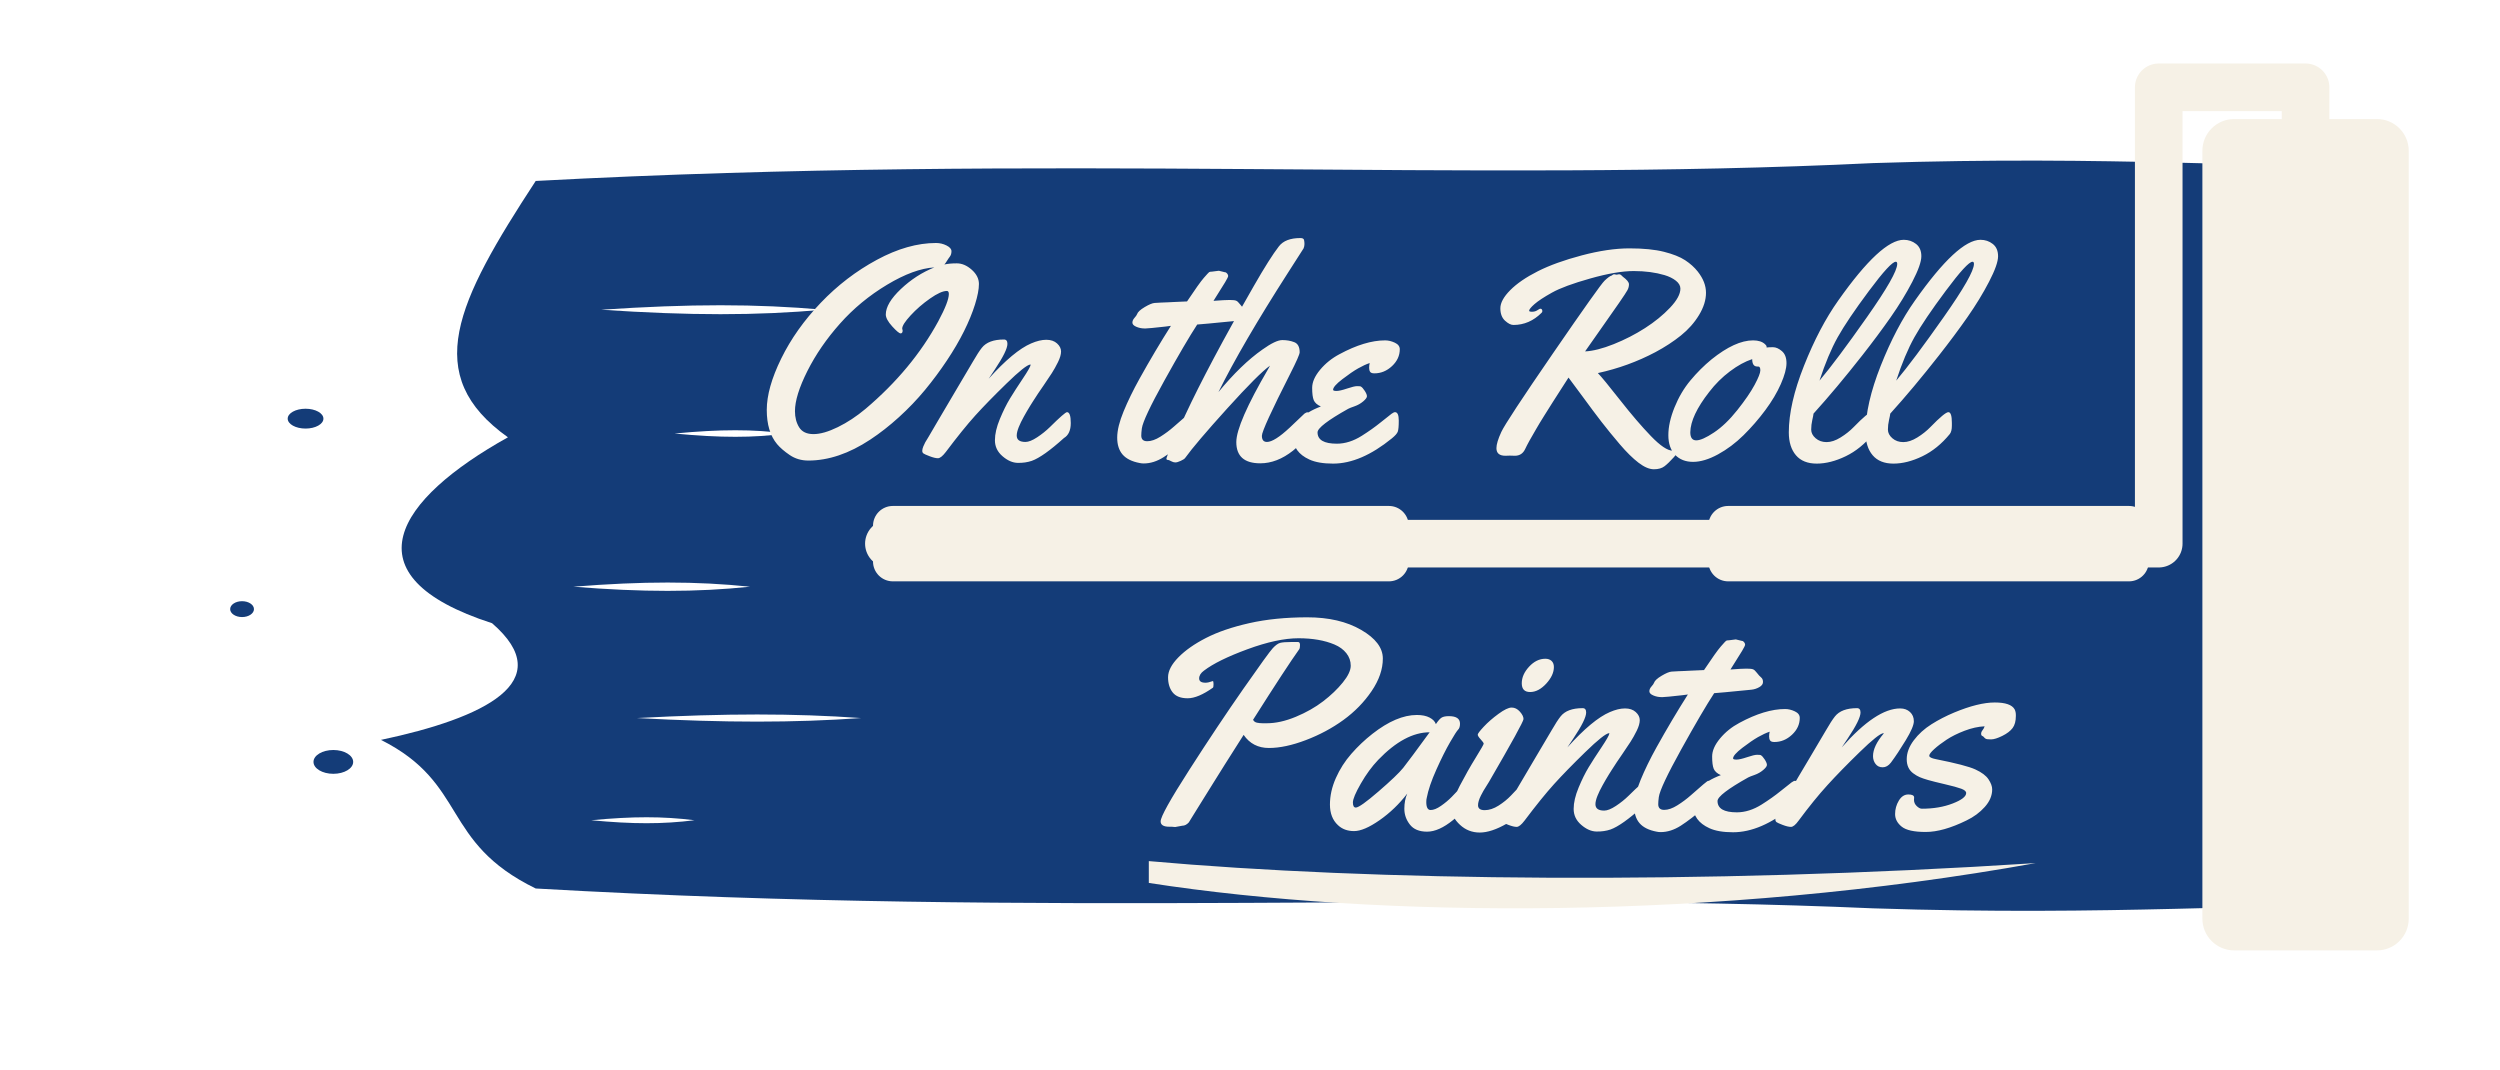
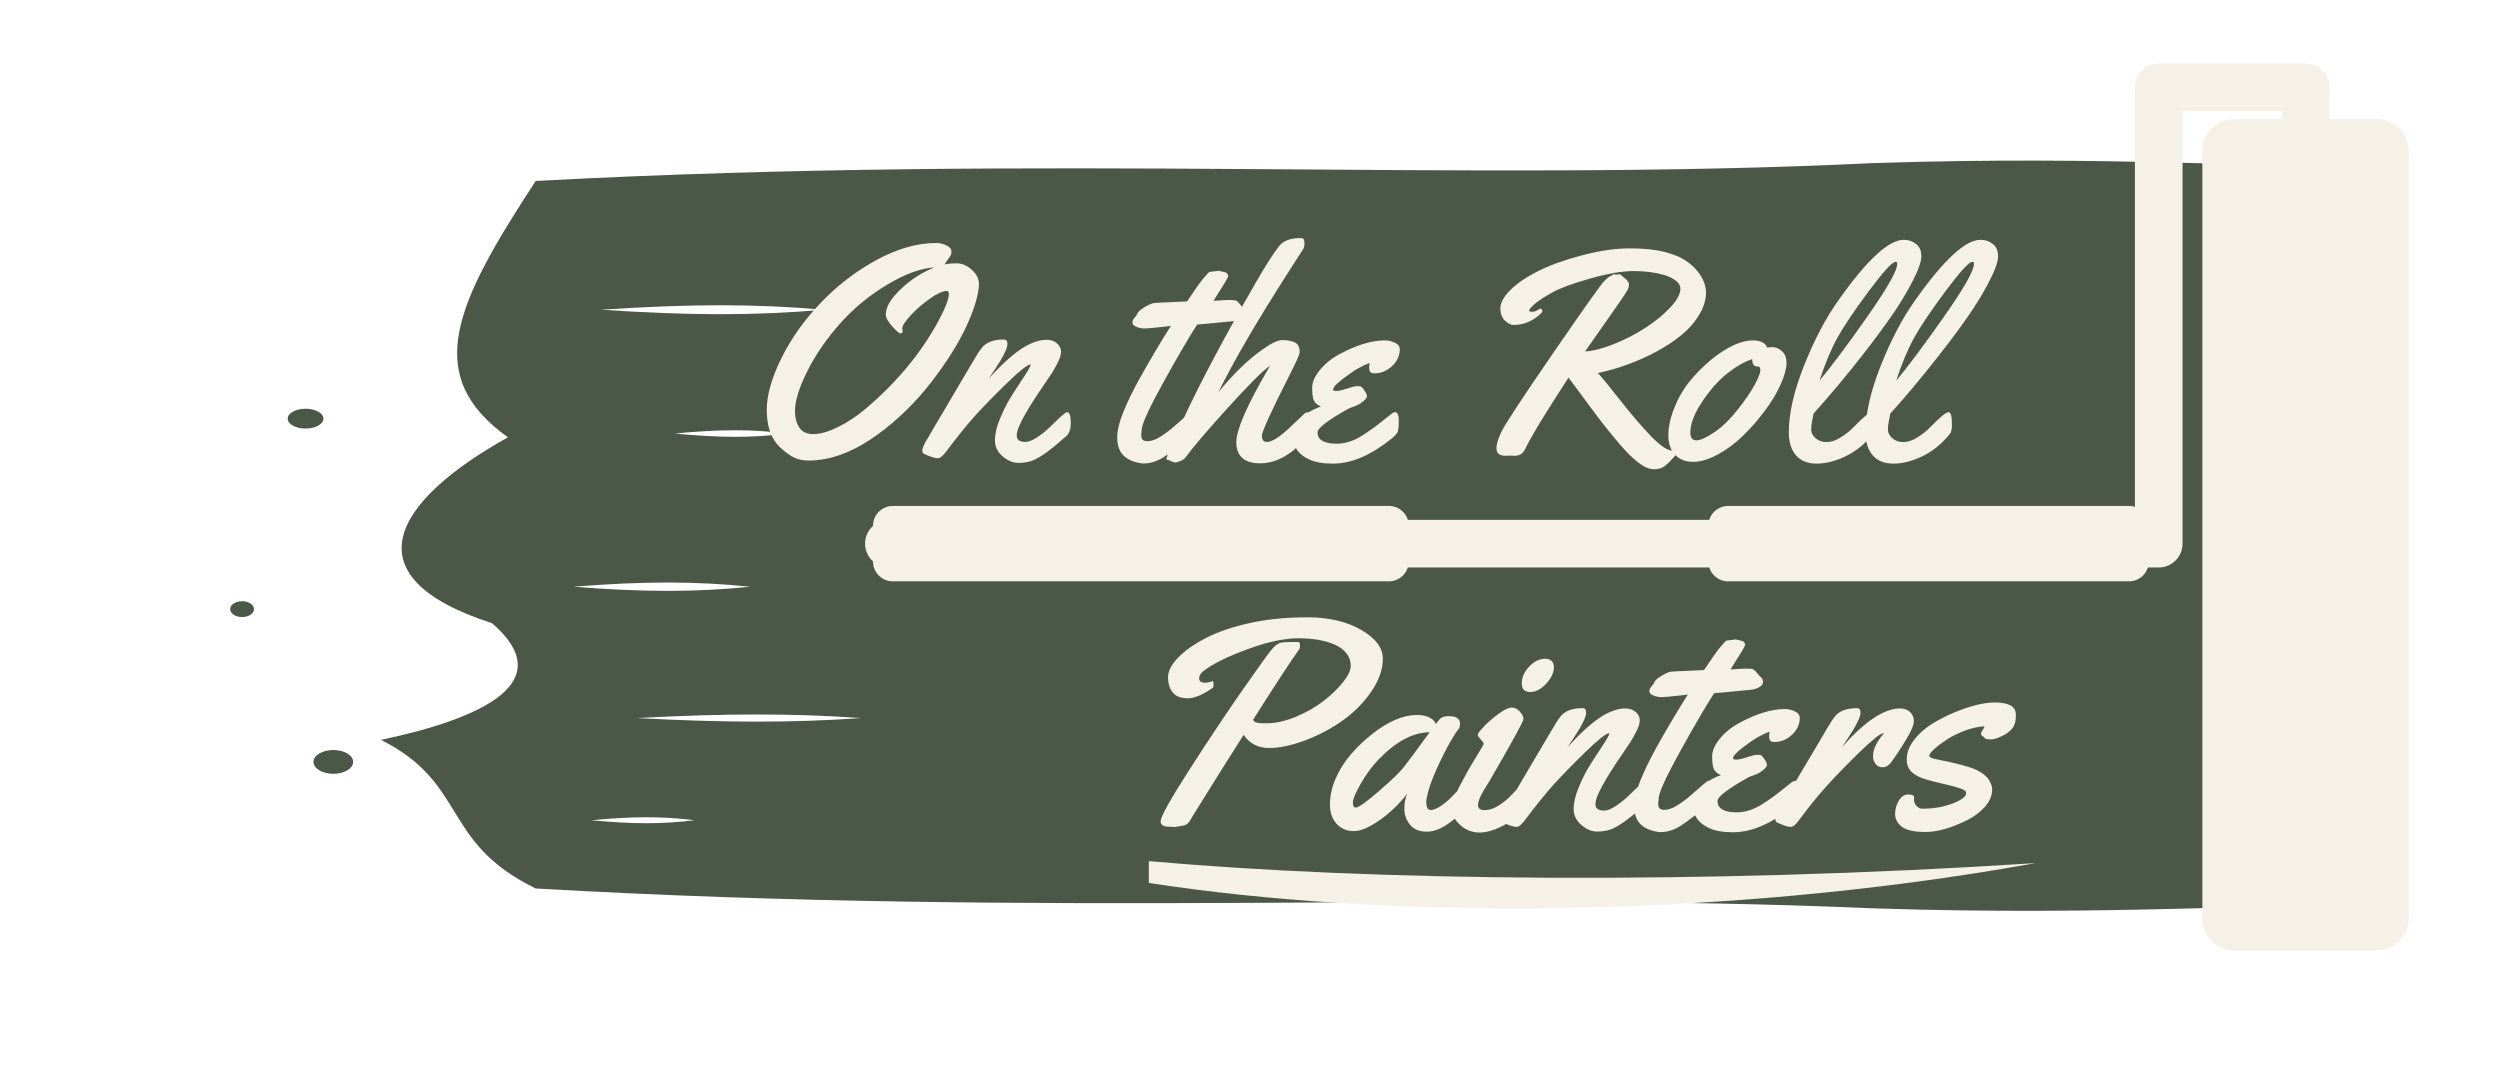
<svg xmlns="http://www.w3.org/2000/svg" viewBox="-374 -120 1260 539" width="1260" height="539" role="img" aria-label="On the Roll Painters">
  <g transform="translate(-104 150)">
-     <path d="M0 -178.8 C 262 -192.8, 468 -177.8, 674 -187.8 C 796 -191.8, 871 -184.8, 936 -186.8 L 936 186.8 C 871 184.8, 796 191.8, 674 187.8 C 468 178.8, 262 192.8, 0 177.8 C -48 154.4, -34 125.0, -78 102.9 C -26 91.9, 12 73.5, -22 44.1 C -96 20.2, -70 -18.4, -14 -49.6 C -58 -80.9, -40 -117.6, 0 -178.8 Z M 33 -113.9 C 78 -116.9, 111 -116.9, 145 -113.9 C 111 -110.9, 78 -110.9, 33 -113.9 Z M 70 -51.5 C 93 -53.7, 110 -53.7, 126 -51.5 C 110 -49.3, 93 -49.3, 70 -51.5 Z M 19 25.7 C 54 22.9, 81 22.9, 108 25.7 C 81 28.5, 54 28.5, 19 25.7 Z M 51 91.9 C 96 89.5, 130 89.5, 164 91.9 C 130 94.3, 96 94.3, 51 91.9 Z M 28 143.4 C 49 141.4, 64 141.4, 80 143.4 C 64 145.4, 49 145.4, 28 143.4 Z" fill="#143C78" fill-rule="evenodd" />
-     <ellipse cx="-116" cy="-59" rx="9" ry="5" fill="#143C78" />
-     <ellipse cx="-148" cy="37" rx="6" ry="4" fill="#143C78" />
-     <ellipse cx="-102" cy="114" rx="10" ry="6" fill="#143C78" />
+     <path d="M0 -178.8 C 262 -192.8, 468 -177.8, 674 -187.8 C 796 -191.8, 871 -184.8, 936 -186.8 L 936 186.8 C 871 184.8, 796 191.8, 674 187.8 C 468 178.8, 262 192.8, 0 177.8 C -48 154.4, -34 125.0, -78 102.9 C -26 91.9, 12 73.5, -22 44.1 C -96 20.2, -70 -18.4, -14 -49.6 C -58 -80.9, -40 -117.6, 0 -178.8 Z M 33 -113.9 C 78 -116.9, 111 -116.9, 145 -113.9 C 111 -110.9, 78 -110.9, 33 -113.9 Z M 70 -51.5 C 93 -53.7, 110 -53.7, 126 -51.5 C 110 -49.3, 93 -49.3, 70 -51.5 Z M 19 25.7 C 54 22.9, 81 22.9, 108 25.7 C 81 28.5, 54 28.5, 19 25.7 Z M 51 91.9 C 96 89.5, 130 89.5, 164 91.9 C 130 94.3, 96 94.3, 51 91.9 Z M 28 143.4 C 49 141.4, 64 141.4, 80 143.4 C 64 145.4, 49 145.4, 28 143.4 Z" fill="#4C5847" fill-rule="evenodd" />
+     <ellipse cx="-116" cy="-59" rx="9" ry="5" fill="#4C5847" />
+     <ellipse cx="-148" cy="37" rx="6" ry="4" fill="#4C5847" />
+     <ellipse cx="-102" cy="114" rx="10" ry="6" fill="#4C5847" />
  </g>
  <path d="M74 154 L714 154 L714 -76 L788 -76 L788 -38" fill="none" stroke="#F6F1E6" stroke-width="24" stroke-linecap="round" stroke-linejoin="round" />
  <rect x="66" y="135" width="270" height="38" rx="10" fill="#F6F1E6" />
  <rect x="487" y="135" width="222" height="38" rx="10" fill="#F6F1E6" />
  <rect x="736" y="-60" width="104" height="419" rx="16" fill="#F6F1E6" />
  <rect x="749" y="-39" width="23" height="377" rx="8" fill="#F6F1E6" />
  <g transform="translate(0 110.8)">
    <path d="M64.60 -9.23Q48.63 1.32 33.40 1.32Q28.12 1.32 24.02 -1.46Q19.92 -4.25 17.65 -6.96Q12.45 -13.18 12.45 -24.21Q12.45 -35.23 19.74 -50.10Q27.03 -64.97 39.66 -78.19Q52.29 -91.41 67.97 -99.87Q83.64 -108.33 97.78 -108.33Q100.56 -108.33 103.05 -107.08Q105.54 -105.83 105.54 -104.19Q105.54 -102.54 104.74 -101.48Q103.93 -100.42 103.20 -99.21Q102.47 -98.00 101.95 -97.49Q104.37 -98.07 108.25 -98.07Q112.13 -98.07 115.76 -94.85Q119.38 -91.63 119.38 -87.67Q119.38 -83.72 117.41 -77.38Q115.43 -71.04 111.88 -63.90Q108.33 -56.76 103.23 -49.11Q98.14 -41.46 92.18 -34.24Q86.21 -27.03 79.06 -20.54Q71.92 -14.06 64.60 -9.23ZM80.93 -64.23Q80.93 -62.77 79.91 -62.77Q78.88 -62.77 75.66 -66.32Q72.44 -69.87 72.44 -72.29Q72.44 -77.93 80.02 -85.11Q87.60 -92.29 96.90 -96.02Q86.65 -95.43 73.10 -87.30Q59.55 -79.17 49.37 -67.71Q39.18 -56.25 32.92 -43.80Q26.66 -31.35 26.66 -23.58Q26.66 -18.82 28.78 -15.42Q30.91 -12.01 36.00 -12.01Q41.09 -12.01 48.27 -15.53Q55.44 -19.04 62.26 -24.76Q85.69 -44.60 98.88 -68.85Q104.22 -78.81 104.22 -82.62Q104.22 -84.16 103.20 -84.16Q100.20 -84.16 94.70 -80.31Q89.21 -76.46 84.96 -71.85Q80.71 -67.24 80.71 -65.19Z M138.43 -11.28Q138.43 -8.06 142.82 -8.06Q145.17 -8.06 148.72 -10.40Q152.27 -12.74 155.13 -15.53Q162.74 -23.07 163.77 -23.07Q165.67 -23.07 165.67 -17.58Q165.67 -12.08 162.23 -10.03Q151.76 -0.59 146.04 1.46Q142.82 2.56 138.94 2.49Q135.06 2.42 131.25 -0.88Q127.44 -4.17 127.44 -8.90Q127.44 -13.62 129.93 -19.63Q132.42 -25.63 135.02 -29.92Q137.62 -34.20 141.43 -39.88Q145.24 -45.56 145.46 -46.95L145.31 -47.09Q142.90 -46.88 133.34 -37.57Q123.78 -28.27 117.55 -21.39Q111.33 -14.50 102.69 -3.00Q100.27 0.15 98.73 0.15Q97.19 0.15 94.59 -0.84Q91.99 -1.83 91.41 -2.27Q90.82 -2.71 90.82 -3.59Q90.82 -4.47 91.33 -5.75Q91.85 -7.03 92.32 -7.87Q92.80 -8.72 93.90 -10.47Q95.00 -12.23 98.25 -17.91Q101.51 -23.58 108.25 -34.86Q114.99 -46.14 116.31 -48.49Q119.09 -53.32 120.85 -55.52Q124.15 -59.69 131.98 -59.69Q133.74 -59.69 133.74 -57.50Q133.74 -54.05 127.37 -44.53L124.29 -39.92Q136.96 -53.98 145.68 -57.71Q149.93 -59.55 153.33 -59.55Q156.74 -59.55 158.75 -57.71Q160.77 -55.88 160.77 -53.65Q160.77 -51.42 159.23 -48.30Q157.69 -45.19 156.12 -42.74Q154.54 -40.28 151.98 -36.55Q149.41 -32.81 149.19 -32.48Q148.97 -32.15 148.06 -30.73Q147.14 -29.30 146.70 -28.64Q146.26 -27.98 145.24 -26.33Q144.21 -24.68 143.59 -23.58Q142.97 -22.49 142.05 -20.87Q141.14 -19.26 140.59 -18.09Q140.04 -16.92 139.45 -15.53Q138.43 -12.96 138.43 -11.28Z M240.31 -94.34 243.31 -93.60Q243.97 -93.60 244.48 -92.94Q245.00 -92.29 245.00 -91.70Q245.00 -91.11 243.46 -88.55Q241.92 -85.99 239.83 -82.73Q237.74 -79.47 237.60 -79.17Q243.31 -79.61 245.69 -79.61Q248.07 -79.61 248.95 -79.28Q249.83 -78.96 250.96 -77.45Q252.10 -75.95 253.05 -75.18Q254.00 -74.41 254.00 -72.88Q254.00 -71.34 252.14 -70.28Q250.27 -69.21 248.14 -68.99Q231.15 -67.31 229.39 -67.24Q223.46 -58.15 212.81 -38.93Q202.15 -19.70 201.49 -14.87Q201.20 -12.67 201.20 -11.28Q201.20 -8.42 204.20 -8.42Q207.20 -8.42 210.86 -10.73Q214.53 -13.04 217.60 -15.75Q225.81 -23.07 226.39 -23.07Q228.30 -23.07 228.30 -16.48Q228.30 -12.89 225.00 -10.03Q217.60 -3.66 212.55 -0.44Q207.50 2.78 202.44 2.78Q201.34 2.78 200.39 2.56Q194.53 1.46 191.78 -1.72Q189.04 -4.91 189.07 -10.33Q189.11 -15.75 192.30 -23.47Q195.48 -31.20 200.32 -39.92Q208.23 -54.13 216.14 -66.58L213.35 -66.21Q204.86 -65.26 203.47 -65.26H202.81Q200.68 -65.26 198.71 -66.10Q196.73 -66.94 196.73 -68.19Q196.73 -69.43 197.79 -70.61Q198.85 -71.78 199.07 -72.44Q199.58 -74.05 202.92 -76.03Q206.25 -78.00 207.93 -78.11Q209.62 -78.22 211.19 -78.30Q212.77 -78.37 214.71 -78.44Q216.65 -78.52 217.68 -78.59L224.27 -78.88Q230.42 -88.11 232.73 -90.75Q235.03 -93.38 235.40 -93.64Q235.77 -93.90 236.87 -93.90Z M286.60 -21.61Q287.11 -18.24 287.11 -16.30Q287.11 -14.36 286.41 -12.93Q285.72 -11.50 283.34 -8.90Q280.96 -6.30 277.66 -3.66Q269.60 2.71 261.18 2.71Q249.10 2.71 249.10 -7.98Q249.10 -17.29 265.28 -45.04Q265.87 -46.07 266.09 -46.51Q260.45 -42.55 244.52 -24.94Q228.59 -7.32 223.32 0.00Q222.88 0.66 221.12 1.46Q219.36 2.27 218.37 2.27Q217.38 2.27 216.25 1.65Q215.11 1.03 214.82 1.03Q213.87 1.03 213.87 0.40Q213.87 -0.22 216.47 -6.34Q219.07 -12.45 223.32 -21.53Q234.96 -46.58 257.96 -86.72Q266.02 -100.78 270.56 -106.64Q273.78 -110.82 281.40 -110.82Q283.01 -110.82 283.23 -109.86Q283.45 -108.91 283.45 -107.81Q283.45 -106.71 283.01 -105.62L275.17 -93.38Q251.88 -57.06 240.09 -33.18Q251.51 -47.09 262.28 -54.64Q268.95 -59.40 272.28 -59.40Q275.61 -59.40 278.32 -58.34Q281.03 -57.28 281.03 -53.25Q281.03 -51.78 276.27 -42.41Q261.99 -14.28 261.99 -11.17Q261.99 -8.06 264.55 -8.06Q268.29 -8.06 276.05 -15.31Q281.91 -20.80 283.45 -22.34Q284.33 -23.00 285.06 -23.00Q286.45 -23.00 286.60 -21.61Z M331.49 -54.79Q331.49 -49.95 327.58 -46.29Q323.66 -42.63 318.68 -42.63Q317.07 -42.63 316.55 -43.40Q316.04 -44.17 316.04 -45.41Q316.04 -46.66 316.33 -47.83Q313.70 -46.95 310.47 -45.12Q307.25 -43.29 302.56 -39.70Q297.88 -36.11 297.88 -34.35Q297.88 -33.76 299.60 -33.76Q301.32 -33.76 304.91 -34.97Q308.50 -36.18 309.92 -36.18Q311.35 -36.18 311.79 -36.04Q312.74 -35.52 313.84 -33.80Q314.94 -32.08 314.94 -31.09Q314.94 -30.10 313.04 -28.49Q311.13 -26.88 308.72 -26.04Q306.30 -25.20 305.49 -24.76Q290.04 -16.11 290.04 -12.89Q290.04 -7.18 299.78 -7.18Q306.01 -7.18 312.30 -11.13Q317.65 -14.50 321.94 -17.98Q326.22 -21.46 327.36 -22.27Q328.49 -23.07 329.08 -23.07Q330.98 -23.07 330.98 -18.82Q330.98 -14.58 330.47 -13.22Q329.96 -11.87 327.54 -9.89Q311.87 2.86 297.88 2.86Q290.41 2.86 285.94 0.81Q277.73 -2.93 277.73 -10.62Q277.73 -20.73 291.72 -25.93Q288.94 -27.17 288.13 -29.11Q287.33 -31.05 287.33 -35.34Q287.33 -39.62 291.32 -44.42Q295.31 -49.22 301.10 -52.29Q313.99 -59.25 324.10 -59.25Q326.51 -59.25 329.00 -58.08Q331.49 -56.91 331.49 -54.79Z M402.25 -75.22Q403.34 -75.22 403.34 -73.97Q403.34 -73.54 402.98 -73.17Q396.83 -67.02 388.77 -67.02Q386.87 -67.02 384.52 -69.18Q382.18 -71.34 382.18 -75.44Q382.18 -79.54 387.16 -84.56Q392.14 -89.58 401.04 -94.08Q409.94 -98.58 423.27 -102.10Q436.60 -105.62 447.22 -105.62Q457.84 -105.62 464.65 -103.89Q471.46 -102.17 475.31 -99.65Q479.15 -97.12 481.64 -93.97Q485.82 -88.70 485.82 -83.24Q485.82 -77.78 482.30 -72.00Q478.78 -66.21 473.18 -61.71Q467.58 -57.20 460.33 -53.32Q446.78 -46.14 431.32 -42.77Q433.96 -40.06 442.49 -29.19Q451.03 -18.31 458.09 -10.99Q465.16 -3.66 469.04 -3.66L471.46 -4.54Q472.27 -4.54 472.27 -3.92Q472.27 -3.30 469.59 -0.33Q466.92 2.64 464.94 4.17Q462.96 5.71 459.56 5.71Q456.15 5.71 451.83 2.42Q447.51 -0.88 442.38 -6.88Q437.26 -12.89 433.15 -18.20Q429.05 -23.51 423.78 -30.73Q418.51 -37.94 416.53 -40.50Q415.80 -39.33 412.79 -34.68Q409.79 -30.03 408.40 -27.83Q407.01 -25.63 404.37 -21.42Q401.73 -17.21 400.27 -14.65Q396.24 -7.84 394.67 -4.47Q393.09 -1.10 389.50 -1.10L386.94 -1.17L384.74 -1.10Q380.20 -1.10 380.20 -4.91Q380.20 -7.76 382.65 -13.07Q385.11 -18.38 408.69 -52.70Q432.28 -87.01 434.69 -89.32Q437.11 -91.63 438.28 -91.92Q439.16 -92.58 439.45 -92.58L440.77 -92.36L442.02 -92.58Q442.68 -92.58 443.19 -92.03Q443.70 -91.48 443.92 -91.33Q447.00 -89.06 447.00 -87.52Q447.00 -85.99 446.23 -84.56Q445.46 -83.13 442.02 -78.15Q438.57 -73.17 432.97 -65.22Q427.37 -57.28 424.88 -53.69Q430.88 -53.98 439.31 -57.35Q447.73 -60.72 455.09 -65.44Q462.45 -70.17 467.69 -75.70Q472.92 -81.23 472.92 -85.33Q472.92 -87.52 470.65 -89.32Q468.38 -91.11 464.94 -92.14Q458.06 -94.19 449.41 -94.19Q440.77 -94.19 427.51 -90.45Q414.26 -86.72 408.18 -83.31Q402.10 -79.91 399.39 -77.53Q396.68 -75.15 396.68 -74.19Q396.68 -73.68 398.18 -73.68Q399.68 -73.68 400.85 -74.45Q402.03 -75.22 402.25 -75.22Z M488.60 -49.66Q500.54 -59.25 509.55 -59.25Q513.57 -59.25 515.62 -57.28Q516.36 -56.62 516.36 -56.10V-55.66Q517.38 -55.81 519.58 -55.81Q521.78 -55.81 524.08 -53.83Q526.39 -51.86 526.39 -47.79Q526.39 -43.73 523.54 -37.24Q520.68 -30.76 515.70 -24.06Q510.72 -17.36 504.75 -11.46Q498.78 -5.57 491.86 -1.79Q484.94 1.98 479.30 1.98Q473.66 1.98 470.25 -1.57Q466.85 -5.13 466.85 -11.46Q466.85 -17.80 469.96 -25.49Q473.07 -33.18 477.98 -39.07Q482.89 -44.97 488.60 -49.66ZM512.18 -46.07H511.67Q509.11 -46.07 509.11 -49.80Q503.76 -48.05 497.90 -43.65Q492.04 -39.26 487.43 -33.25Q478.05 -21.24 477.91 -12.96Q477.91 -8.86 480.91 -8.86Q483.91 -8.86 489.84 -12.82Q495.78 -16.77 501.60 -24.10Q507.42 -31.42 510.31 -36.80Q513.21 -42.19 513.21 -44.13Q513.21 -46.07 512.18 -46.07Z M564.48 -51.56Q551.73 -35.30 540.01 -22.34Q539.94 -21.46 539.39 -19.08Q538.84 -16.70 538.84 -14.28Q538.84 -11.87 541.08 -9.92Q543.31 -7.98 546.61 -7.98Q549.90 -7.98 553.67 -10.33Q557.45 -12.67 560.23 -15.53Q567.55 -23.07 569.31 -23.07Q571.07 -23.07 571.07 -17.72V-16.26Q571.07 -13.40 570.04 -12.08Q563.89 -4.54 556.20 -0.84Q548.51 2.86 541.63 2.86Q534.74 2.86 531.15 -1.35Q527.56 -5.57 527.56 -12.89Q527.56 -27.17 535.22 -46.47Q542.87 -65.77 552.47 -79.32Q574.07 -109.94 585.50 -109.94Q589.01 -109.94 591.69 -107.85Q594.36 -105.76 594.36 -101.66Q594.36 -97.56 589.82 -88.81Q585.28 -80.05 578.91 -70.94Q572.53 -61.82 564.48 -51.56ZM582.20 -97.78Q582.20 -98.88 581.47 -98.88Q578.91 -98.88 567.99 -84.23Q557.08 -69.58 552.21 -60.86Q547.34 -52.15 543.02 -38.96Q551.66 -49.22 566.93 -70.94Q582.20 -92.65 582.20 -97.78Z M603.15 -51.56Q590.41 -35.30 578.69 -22.34Q578.61 -21.46 578.06 -19.08Q577.51 -16.70 577.51 -14.28Q577.51 -11.87 579.75 -9.92Q581.98 -7.98 585.28 -7.98Q588.57 -7.98 592.35 -10.33Q596.12 -12.67 598.90 -15.53Q606.23 -23.07 607.98 -23.07Q609.74 -23.07 609.74 -17.72V-16.26Q609.74 -13.40 608.72 -12.08Q602.56 -4.54 594.87 -0.84Q587.18 2.86 580.30 2.86Q573.41 2.86 569.82 -1.35Q566.24 -5.57 566.24 -12.89Q566.24 -27.17 573.89 -46.47Q581.54 -65.77 591.14 -79.32Q612.74 -109.94 624.17 -109.94Q627.69 -109.94 630.36 -107.85Q633.03 -105.76 633.03 -101.66Q633.03 -97.56 628.49 -88.81Q623.95 -80.05 617.58 -70.94Q611.21 -61.82 603.15 -51.56ZM620.87 -97.78Q620.87 -98.88 620.14 -98.88Q617.58 -98.88 606.67 -84.23Q595.75 -69.58 590.88 -60.86Q586.01 -52.15 581.69 -38.96Q590.33 -49.22 605.60 -70.94Q620.87 -92.65 620.87 -97.78Z" fill="#F6F1E6" />
  </g>
  <g transform="translate(187.6 296.6)">
    <path d="M45.19 -78.59Q42.77 -76.83 42.77 -74.67Q42.77 -72.51 46.00 -72.51Q47.39 -72.51 49.58 -73.32H49.66Q50.02 -73.32 50.02 -71.81Q50.02 -70.31 49.73 -70.02Q42.19 -64.67 36.99 -64.67Q31.79 -64.67 29.44 -67.60Q27.10 -70.53 27.10 -75.26Q27.10 -79.98 32.30 -85.29Q37.50 -90.60 46.29 -95.10Q55.08 -99.61 68.08 -102.54Q81.08 -105.47 97.30 -105.47Q113.53 -105.47 124.44 -99.13Q135.35 -92.80 135.35 -84.70Q135.35 -76.61 129.68 -68.26Q124.00 -59.91 115.47 -53.72Q106.93 -47.53 96.53 -43.58Q86.13 -39.62 77.93 -39.62Q69.73 -39.62 65.19 -46.22Q54.05 -28.71 50.10 -22.30Q46.14 -15.89 43.40 -11.54Q40.65 -7.18 39.15 -4.69Q37.65 -2.20 37.57 -2.12Q36.04 -0.44 34.28 -0.44L30.69 0.22L28.93 0.07H27.69Q23.36 0.07 23.36 -2.64Q23.36 -6.08 37.79 -28.56Q52.22 -51.05 65.00 -69.36Q77.78 -87.67 79.91 -89.94Q82.03 -92.21 83.68 -92.61Q85.33 -93.02 88.99 -93.02H92.65Q93.60 -93.02 93.60 -91.52Q93.60 -90.01 93.24 -89.43Q86.79 -80.42 69.95 -53.83Q70.53 -52.66 71.89 -52.37Q73.24 -52.08 74.78 -52.08H76.90Q83.64 -52.08 91.48 -55.33Q99.32 -58.59 105.25 -63.13Q111.18 -67.68 115.17 -72.62Q119.17 -77.56 119.17 -81.08Q119.17 -84.59 116.97 -87.38Q114.77 -90.16 110.96 -91.77Q103.49 -94.92 92.83 -94.92Q82.18 -94.92 67.13 -89.39Q52.08 -83.86 45.19 -78.59Z M168.68 -55.66Q174.24 -55.66 174.24 -51.86Q174.24 -49.80 173.29 -48.85Q172.34 -47.90 169.23 -42.52Q166.11 -37.13 162.34 -28.75Q158.57 -20.36 157.47 -14.43Q157.25 -13.70 157.25 -12.38Q157.25 -8.35 159.45 -8.35Q161.65 -8.35 164.65 -10.44Q167.65 -12.52 170.00 -14.90Q172.34 -17.29 174.57 -19.78Q176.81 -22.27 177.25 -22.63Q177.69 -23.00 178.56 -23.00Q179.96 -23.00 180.25 -20.87Q180.54 -18.75 180.54 -16.48Q180.54 -14.21 180.10 -13.33Q177.98 -9.16 170.76 -3.30Q163.55 2.56 157.65 2.56Q151.76 2.56 148.97 -1.03Q146.19 -4.61 146.19 -8.97Q146.19 -13.33 147.66 -16.63Q141.58 -8.72 133.70 -3.22Q125.83 2.27 120.85 2.27Q115.87 2.27 112.72 -0.73Q108.69 -4.47 108.69 -11.10Q108.69 -17.72 111.66 -24.43Q114.62 -31.13 119.46 -36.66Q124.29 -42.19 130.08 -46.73Q142.24 -56.25 152.49 -56.25Q156.45 -56.25 158.94 -54.93Q161.43 -53.61 162.08 -51.64Q163.84 -54.27 165.05 -54.97Q166.26 -55.66 168.68 -55.66ZM158.94 -47.53Q146.41 -47.53 133.01 -33.62Q128.25 -28.64 124.26 -21.68Q120.26 -14.72 120.26 -12.16Q120.26 -9.59 121.73 -9.59Q123.78 -9.59 133.15 -17.69Q142.53 -25.78 145.61 -29.59Q148.97 -33.84 158.94 -47.53Z M221.56 -80.42Q221.56 -76.25 217.68 -72.03Q213.79 -67.82 209.58 -67.82Q205.37 -67.82 205.37 -72.22Q205.37 -76.61 209.07 -80.60Q212.77 -84.59 217.24 -84.59Q219.21 -84.59 220.39 -83.50Q221.56 -82.40 221.56 -80.42ZM209.69 -16.48Q209.69 -14.28 209.25 -13.33Q205.66 -6.01 197.83 -1.50Q189.99 3.00 184.20 3.00Q178.42 3.00 174.24 -0.88Q170.07 -4.76 170.07 -8.79Q170.07 -12.82 174.10 -20.51Q178.12 -28.20 182.15 -34.72Q186.18 -41.24 186.18 -41.78Q186.18 -42.33 184.68 -43.95Q183.18 -45.56 183.18 -46.33Q183.18 -47.09 186.22 -50.35Q189.26 -53.61 193.62 -56.80Q197.97 -59.99 200.28 -59.99Q202.59 -59.99 204.42 -57.93Q206.25 -55.88 206.25 -54.20Q206.25 -52.51 188.82 -22.49Q188.60 -22.05 187.61 -20.54Q186.62 -19.04 186.07 -18.05Q185.52 -17.07 184.79 -15.67Q183.33 -12.74 183.33 -10.77Q183.33 -8.28 186.69 -8.28Q190.06 -8.28 193.69 -10.58Q197.31 -12.89 199.95 -15.67Q206.84 -23.07 207.79 -23.07Q209.69 -23.07 209.69 -16.48Z M242.50 -11.28Q242.50 -8.06 246.90 -8.06Q249.24 -8.06 252.80 -10.40Q256.35 -12.74 259.20 -15.53Q266.82 -23.07 267.85 -23.07Q269.75 -23.07 269.75 -17.58Q269.75 -12.08 266.31 -10.03Q255.83 -0.59 250.12 1.46Q246.90 2.56 243.02 2.49Q239.14 2.42 235.33 -0.88Q231.52 -4.17 231.52 -8.90Q231.52 -13.62 234.01 -19.63Q236.50 -25.63 239.10 -29.92Q241.70 -34.20 245.51 -39.88Q249.32 -45.56 249.54 -46.95L249.39 -47.09Q246.97 -46.88 237.41 -37.57Q227.86 -28.27 221.63 -21.39Q215.41 -14.50 206.76 -3.00Q204.35 0.15 202.81 0.15Q201.27 0.15 198.67 -0.84Q196.07 -1.83 195.48 -2.27Q194.90 -2.71 194.90 -3.59Q194.90 -4.47 195.41 -5.75Q195.92 -7.03 196.40 -7.87Q196.88 -8.72 197.97 -10.47Q199.07 -12.23 202.33 -17.91Q205.59 -23.58 212.33 -34.86Q219.07 -46.14 220.39 -48.49Q223.17 -53.32 224.93 -55.52Q228.22 -59.69 236.06 -59.69Q237.82 -59.69 237.82 -57.50Q237.82 -54.05 231.45 -44.53L228.37 -39.92Q241.04 -53.98 249.76 -57.71Q254.00 -59.55 257.41 -59.55Q260.82 -59.55 262.83 -57.71Q264.84 -55.88 264.84 -53.65Q264.84 -51.42 263.31 -48.30Q261.77 -45.19 260.19 -42.74Q258.62 -40.28 256.05 -36.55Q253.49 -32.81 253.27 -32.48Q253.05 -32.15 252.14 -30.73Q251.22 -29.30 250.78 -28.64Q250.34 -27.98 249.32 -26.33Q248.29 -24.68 247.67 -23.58Q247.05 -22.49 246.13 -20.87Q245.21 -19.26 244.67 -18.09Q244.12 -16.92 243.53 -15.53Q242.50 -12.96 242.50 -11.28Z M313.26 -94.34 316.26 -93.60Q316.92 -93.60 317.43 -92.94Q317.94 -92.29 317.94 -91.70Q317.94 -91.11 316.41 -88.55Q314.87 -85.99 312.78 -82.73Q310.69 -79.47 310.55 -79.17Q316.26 -79.61 318.64 -79.61Q321.02 -79.61 321.90 -79.28Q322.78 -78.96 323.91 -77.45Q325.05 -75.95 326.00 -75.18Q326.95 -74.41 326.95 -72.88Q326.95 -71.34 325.09 -70.28Q323.22 -69.21 321.09 -68.99Q304.10 -67.31 302.34 -67.24Q296.41 -58.15 285.75 -38.93Q275.10 -19.70 274.44 -14.87Q274.15 -12.67 274.15 -11.28Q274.15 -8.42 277.15 -8.42Q280.15 -8.42 283.81 -10.73Q287.48 -13.04 290.55 -15.75Q298.75 -23.07 299.34 -23.07Q301.25 -23.07 301.25 -16.48Q301.25 -12.89 297.95 -10.03Q290.55 -3.66 285.50 -0.44Q280.44 2.78 275.39 2.78Q274.29 2.78 273.34 2.56Q267.48 1.46 264.73 -1.72Q261.99 -4.91 262.02 -10.33Q262.06 -15.75 265.25 -23.47Q268.43 -31.20 273.27 -39.92Q281.18 -54.13 289.09 -66.58L286.30 -66.21Q277.81 -65.26 276.42 -65.26H275.76Q273.63 -65.26 271.66 -66.10Q269.68 -66.94 269.68 -68.19Q269.68 -69.43 270.74 -70.61Q271.80 -71.78 272.02 -72.44Q272.53 -74.05 275.87 -76.03Q279.20 -78.00 280.88 -78.11Q282.57 -78.22 284.14 -78.30Q285.72 -78.37 287.66 -78.44Q289.60 -78.52 290.62 -78.59L297.22 -78.88Q303.37 -88.11 305.68 -90.75Q307.98 -93.38 308.35 -93.64Q308.72 -93.90 309.81 -93.90Z M345.48 -54.79Q345.48 -49.95 341.56 -46.29Q337.65 -42.63 332.67 -42.63Q331.05 -42.63 330.54 -43.40Q330.03 -44.17 330.03 -45.41Q330.03 -46.66 330.32 -47.83Q327.69 -46.95 324.46 -45.12Q321.24 -43.29 316.55 -39.70Q311.87 -36.11 311.87 -34.35Q311.87 -33.76 313.59 -33.76Q315.31 -33.76 318.90 -34.97Q322.49 -36.18 323.91 -36.18Q325.34 -36.18 325.78 -36.04Q326.73 -35.52 327.83 -33.80Q328.93 -32.08 328.93 -31.09Q328.93 -30.10 327.03 -28.49Q325.12 -26.88 322.71 -26.04Q320.29 -25.20 319.48 -24.76Q304.03 -16.11 304.03 -12.89Q304.03 -7.18 313.77 -7.18Q320.00 -7.18 326.29 -11.13Q331.64 -14.50 335.93 -17.98Q340.21 -21.46 341.35 -22.27Q342.48 -23.07 343.07 -23.07Q344.97 -23.07 344.97 -18.82Q344.97 -14.58 344.46 -13.22Q343.95 -11.87 341.53 -9.89Q325.85 2.86 311.87 2.86Q304.39 2.86 299.93 0.81Q291.72 -2.93 291.72 -10.62Q291.72 -20.73 305.71 -25.93Q302.93 -27.17 302.12 -29.11Q301.32 -31.05 301.32 -35.34Q301.32 -39.62 305.31 -44.42Q309.30 -49.22 315.09 -52.29Q327.98 -59.25 338.09 -59.25Q340.50 -59.25 342.99 -58.08Q345.48 -56.91 345.48 -54.79Z M366.65 -39.92Q383.94 -59.55 396.09 -59.55Q399.10 -59.55 401.04 -57.75Q402.98 -55.96 402.98 -53.10Q402.98 -50.24 398.91 -43.54Q394.85 -36.84 391.41 -32.23Q389.58 -29.88 387.27 -29.88Q384.96 -29.88 383.68 -31.57Q382.40 -33.25 382.40 -35.52Q382.40 -40.58 387.82 -46.95L387.67 -47.09Q385.25 -46.88 375.70 -37.57Q366.14 -28.27 359.44 -20.91Q352.73 -13.55 344.90 -3.00Q342.63 0.15 341.05 0.15Q339.48 0.15 336.88 -0.84Q334.28 -1.83 333.73 -2.27Q333.18 -2.71 333.18 -3.74Q333.18 -4.76 333.76 -6.12Q334.35 -7.47 335.93 -9.96Q337.50 -12.45 340.69 -18.02Q343.87 -23.58 350.61 -34.86Q357.35 -46.14 358.67 -48.49Q361.45 -53.32 363.21 -55.52Q366.50 -59.69 374.34 -59.69Q376.10 -59.69 376.10 -57.50Q376.10 -54.05 369.73 -44.53Z M403.12 -14.65 403.05 -13.48Q403.05 -11.65 404.44 -10.33Q405.83 -9.01 407.01 -9.01Q415.80 -9.01 422.57 -11.65Q429.35 -14.28 429.35 -16.92Q429.35 -18.16 426.89 -19.08Q424.44 -20.00 418.62 -21.35Q412.79 -22.71 410.16 -23.47Q407.52 -24.24 405.98 -24.90Q404.44 -25.56 402.83 -26.73Q399.39 -29.15 399.39 -33.95Q399.39 -38.75 402.94 -43.47Q406.49 -48.19 411.84 -51.56Q417.19 -54.93 423.34 -57.50Q435.50 -62.55 443.77 -62.55Q451.90 -62.55 453.81 -59.03Q454.39 -57.79 454.39 -56.25V-55.74Q454.39 -51.86 452.75 -49.66Q451.10 -47.46 447.55 -45.70Q443.99 -43.95 441.91 -43.95Q439.82 -43.95 439.27 -44.24Q438.72 -44.53 438.35 -45.01Q437.99 -45.48 437.44 -45.70Q436.89 -45.92 436.89 -46.80Q436.89 -47.68 437.62 -48.60Q438.35 -49.51 438.65 -50.54Q433.81 -50.32 428.54 -48.30Q423.27 -46.29 419.49 -43.80Q415.72 -41.31 413.23 -39.04Q410.74 -36.77 410.74 -35.71Q410.74 -34.64 414.11 -33.98Q429.27 -30.98 434.03 -28.78Q438.79 -26.59 440.62 -23.80Q442.46 -21.02 442.46 -18.75Q442.46 -14.06 438.72 -9.89Q434.99 -5.71 429.49 -3.08Q417.70 2.71 408.95 2.71Q400.20 2.71 396.86 0.04Q393.53 -2.64 393.53 -6.30Q393.53 -9.96 395.40 -13.07Q397.27 -16.19 400.20 -16.19Q403.12 -16.19 403.12 -14.65Z" fill="#F6F1E6" />
  </g>
  <path d="M205 314 C 317 324, 482 326, 652 315 C 491 344, 321 343, 205 325 Z" fill="#F6F1E6" />
</svg>
